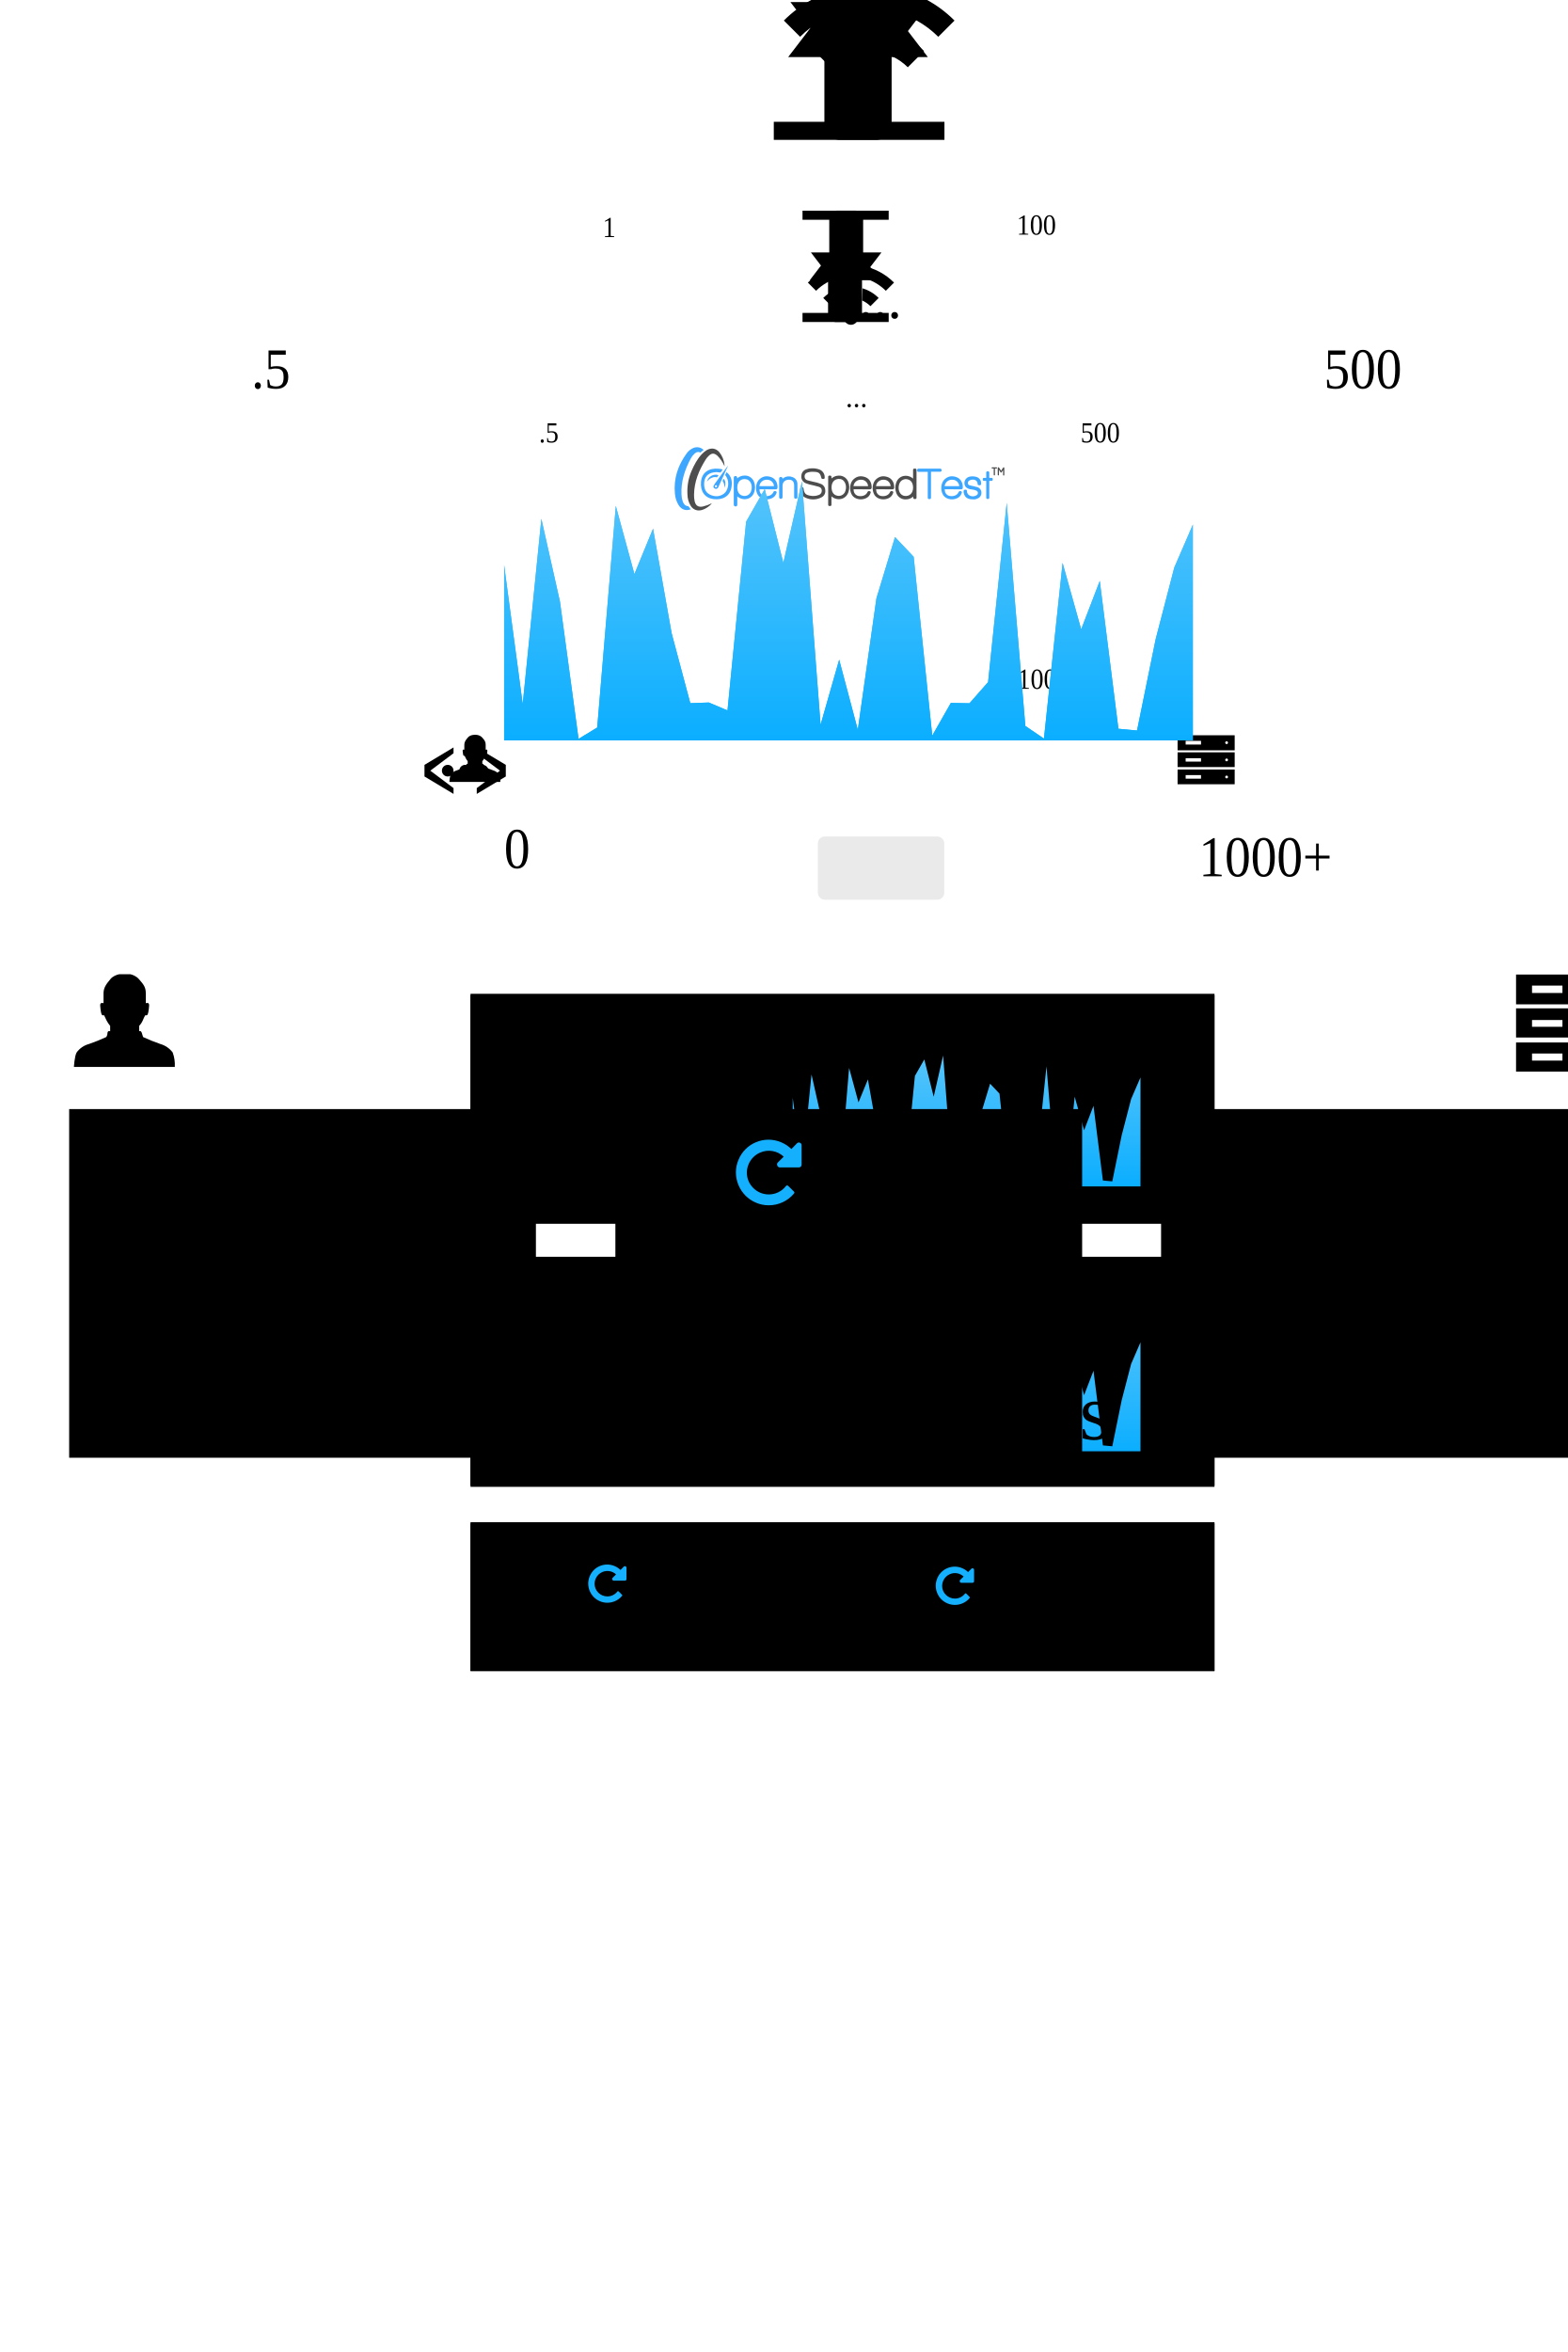
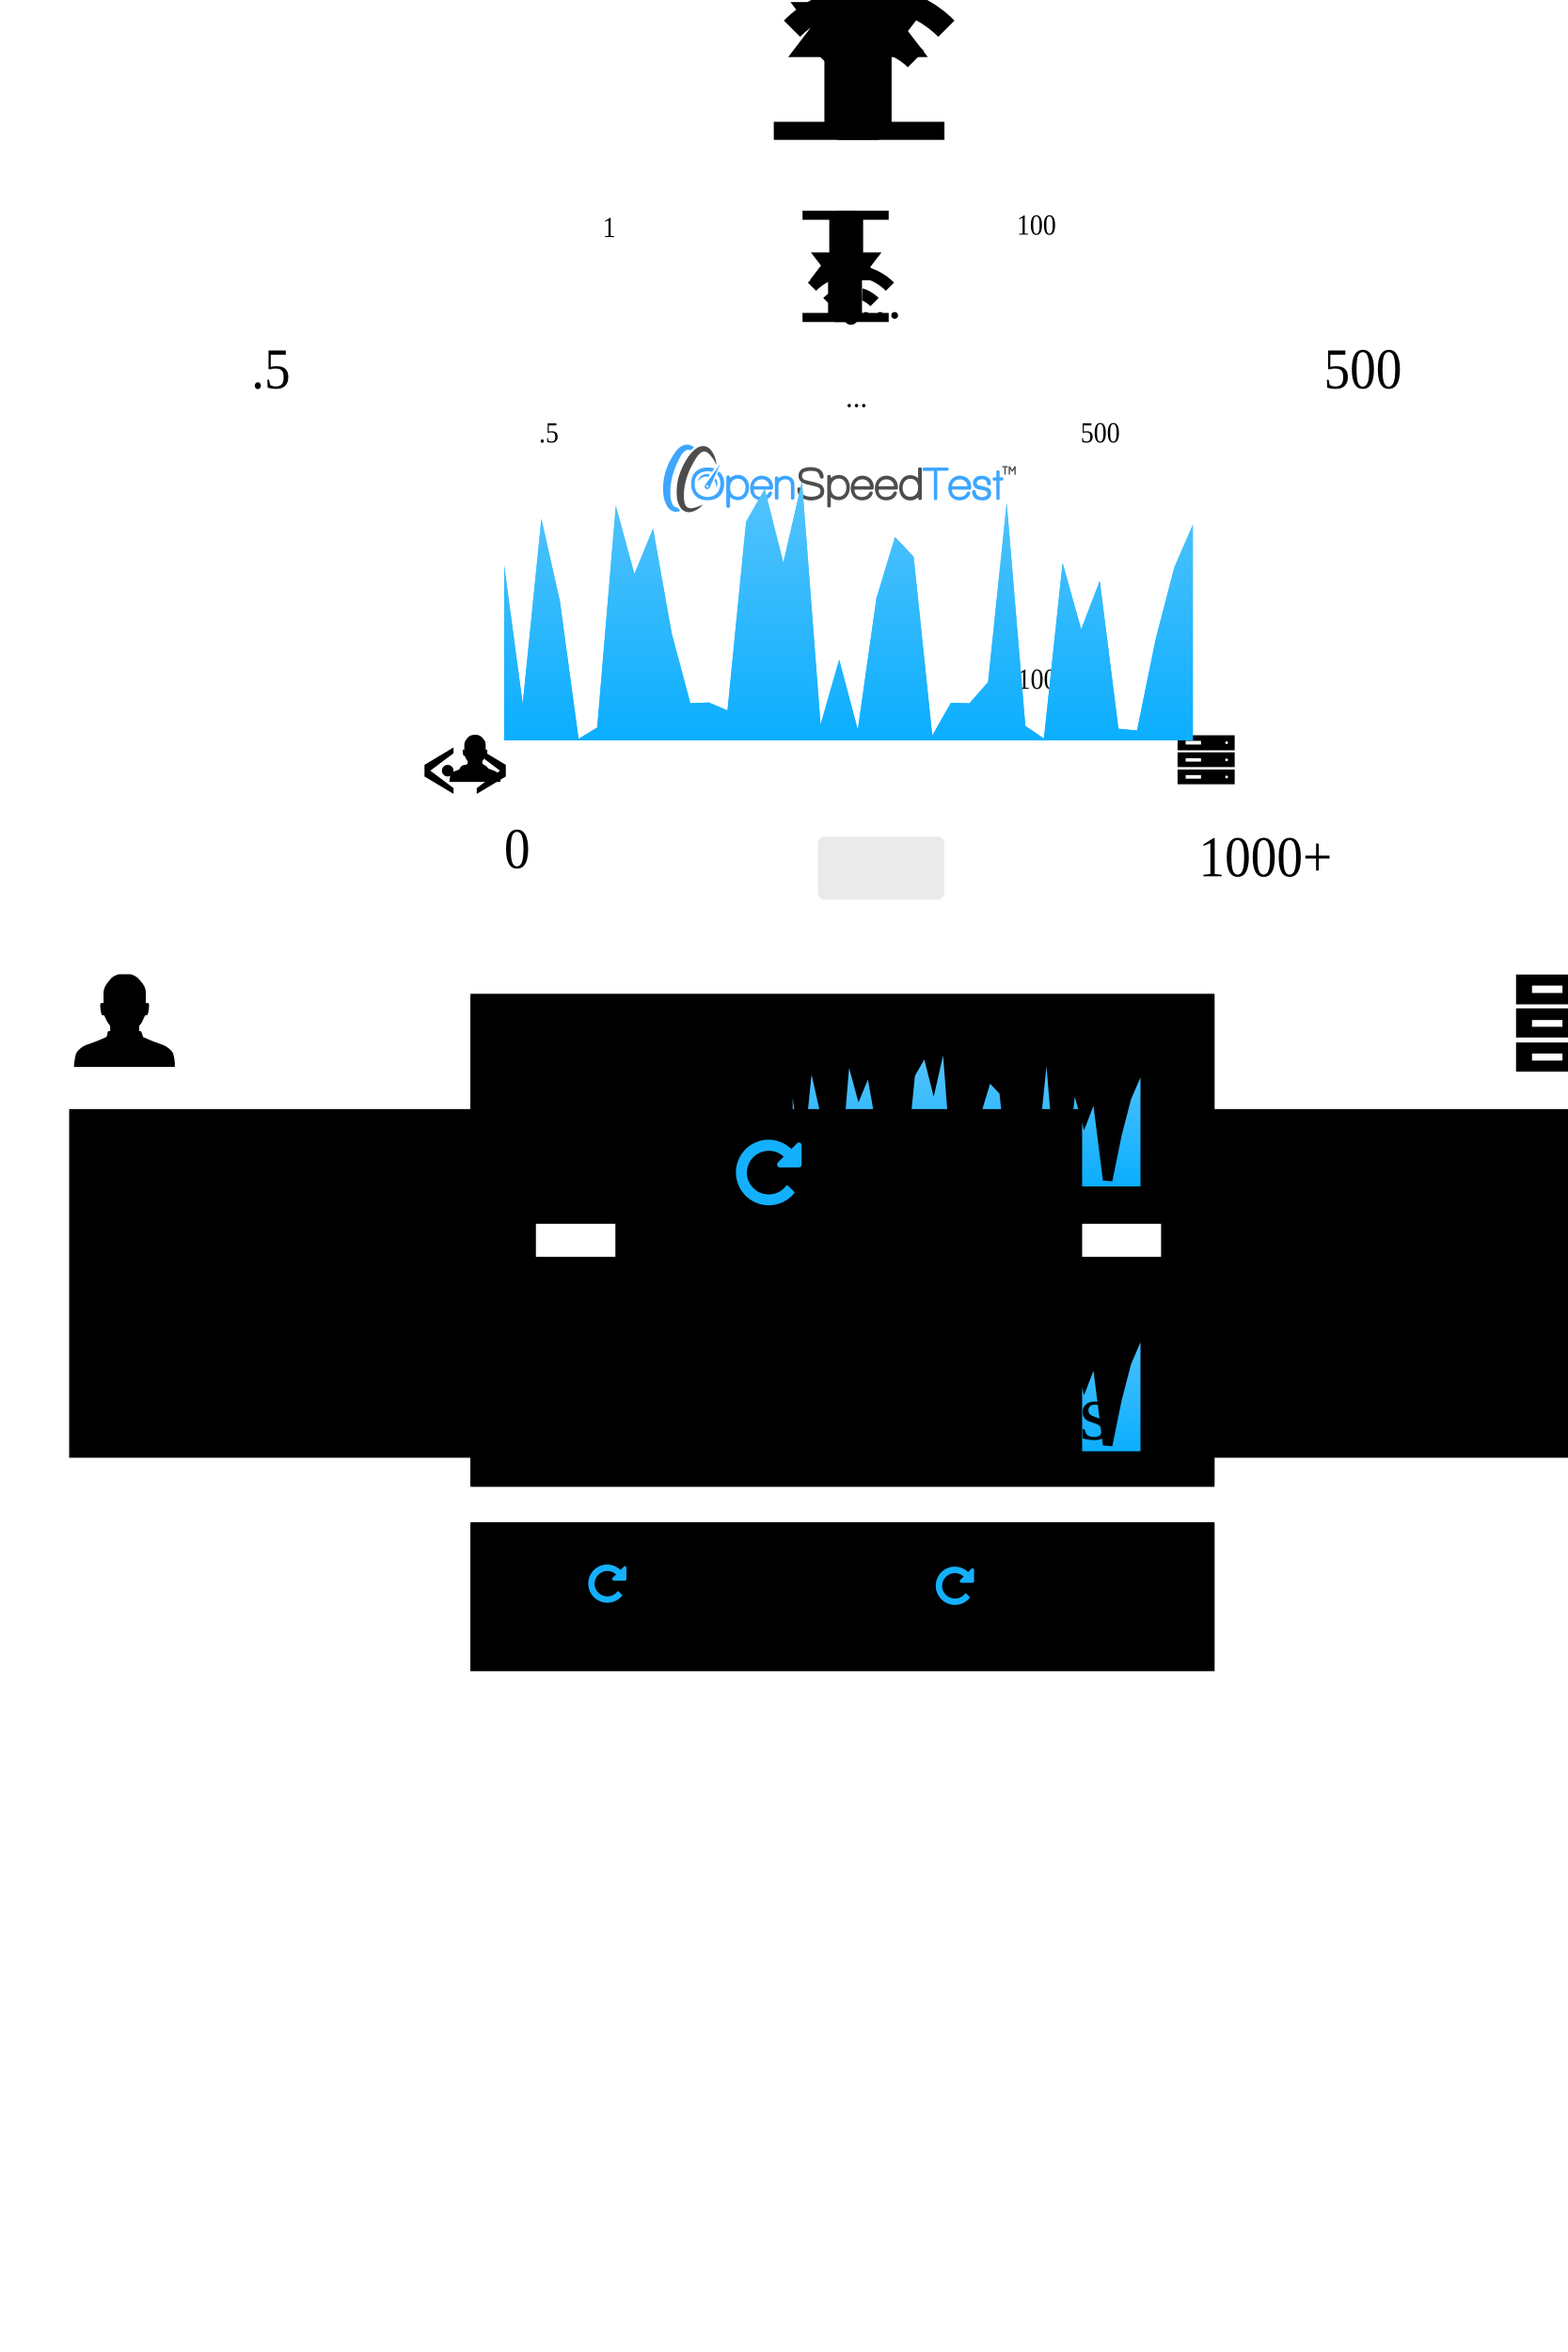
<svg xmlns="http://www.w3.org/2000/svg" xmlns:xlink="http://www.w3.org/1999/xlink" version="1.1" id="OpenSpeedtest" class="openSpeedtestApp" width="300" height="450">
  <defs id="defs122">
    <linearGradient xlink:href="#gradient" id="linearGradient1" x1="0" y1="1.794" x2="0" y2="81.524" gradientTransform="scale(1.630487,0.6133138)" gradientUnits="userSpaceOnUse" />
    <linearGradient xlink:href="#gradient" id="linearGradient2" x1="0" y1="1.794" x2="0" y2="81.524" gradientTransform="scale(1.630487,0.6133138)" gradientUnits="userSpaceOnUse" />
    <linearGradient xlink:href="#gradient" id="linearGradient3" x1="0" y1="1.794" x2="0" y2="81.524" gradientTransform="scale(1.630487,0.6133138)" gradientUnits="userSpaceOnUse" />
    <linearGradient xlink:href="#gradient" id="linearGradient4" x1="0" y1="1.794" x2="0" y2="81.524" gradientTransform="scale(1.630487,0.6133138)" gradientUnits="userSpaceOnUse" />
  </defs>
  <symbol id="logo" viewBox="0 0 262.79 50.38">
    <a target="_blank" href="http://openspeedtest.com?ref=Self-Hosted-Intro&amp;run=5" id="a22">
      <g id="g22">
        <path d="M 39.77,15.17 A 27,27 0 0 0 34,6.71 c -2.49,-2.13 -4.33,-2.13 -6.68,0 a 15.2,15.2 0 0 0 -2.55,3.06 c -5.4,8.59 -9.17,17.68 -9.31,28 a 22.39,22.39 0 0 0 0.5,5.33 c 0.87,3.6 3.04,4.9 6.7,4.1 a 32.27,32.27 0 0 0 7,-2.56 c -1.78,2.63 -6.47,5.4 -9.38,5.68 A 7.44,7.44 0 0 1 12.82,46.7 17.59,17.59 0 0 1 10.2,37.54 41.31,41.31 0 0 1 13.42,19 C 15.55,14.1 18,9.41 21.66,5.51 a 18.35,18.35 0 0 1 3.91,-3.2 C 29.33,0.18 33,0.82 35.72,4.09 a 19.33,19.33 0 0 1 4,9.94 z" style="fill:#4d4d4d" id="path1" />
        <path d="M 12.93,49.4 C 9.16,51 5.47,49.76 3.2,46.2 A 20.53,20.53 0 0 1 0.21,37 C -0.92,25.11 2.56,14.6 9.45,5.08 a 12.69,12.69 0 0 1 5.61,-4.55 7.51,7.51 0 0 1 7.31,1 5.17,5.17 0 0 1 0.71,0.71 14.47,14.47 0 0 0 -2.55,2.06 C 18.32,3.02 16.69,4.44 15.77,5.22 a 14.34,14.34 0 0 0 -3,3.91 C 8,18.08 4.9,27.52 5.47,37.89 a 17.58,17.58 0 0 0 1,5.4 c 0.71,1.85 1.71,3.48 4.48,3.77 0.2,0 1.05,1.63 1.98,2.34 z" style="fill:#3da6ff" id="path2" />
        <path d="m 109.31,16.8 a 16.31,16.31 0 0 1 6,0.92 6.55,6.55 0 0 1 4.3,6.28 c 0,0.78 -0.15,1.28 -1,1.28 -0.85,0 -1.42,0.14 -1.7,-0.92 -0.86,-3.77 -2.13,-4.69 -6,-4.76 a 12.92,12.92 0 0 0 -5,0.57 3,3 0 0 0 -2.34,3.19 3,3 0 0 0 2.43,3.03 c 2.48,0.71 4.9,1.21 7.39,1.77 a 22,22 0 0 1 2.77,0.93 5.47,5.47 0 0 1 3.9,5.25 5.44,5.44 0 0 1 -3.34,5.76 14,14 0 0 1 -12.35,0.14 c -3,-1.28 -4.12,-3.84 -4.27,-7 0,-0.93 0.36,-1.35 1.28,-1.35 0.92,0 1.35,0.28 1.42,1.21 0.43,3.76 1.64,4.9 5.4,5.54 a 11.78,11.78 0 0 0 6.61,-0.57 3.45,3.45 0 0 0 2.48,-3.48 c 0,-1.64 -0.78,-2.63 -2.63,-3.13 -2.34,-0.71 -4.83,-1.21 -7.17,-1.77 a 22.21,22.21 0 0 1 -3,-1 5.61,5.61 0 0 1 -3.48,-6 5.55,5.55 0 0 1 4.26,-5.19 11.35,11.35 0 0 1 4.04,-0.7 z" style="fill:#4d4d4d" id="path3" />
        <path d="m 237.65,41.52 c -3.84,0 -6,-1.35 -6.89,-4.05 a 5.87,5.87 0 0 1 -0.43,-2.2 c 0,-0.86 0.36,-1.42 1.28,-1.42 0.92,0 1.39,0.07 1.39,1.15 0,3.55 4.41,5.26 7.53,3.34 a 2,2 0 0 0 1.21,-1.92 2,2 0 0 0 -1.35,-1.84 c -1.49,-0.79 -3.2,-0.79 -4.9,-1.14 -3.2,-0.71 -4.76,-2.56 -4.48,-5.61 a 5.37,5.37 0 0 1 4.69,-4.48 10.83,10.83 0 0 1 4.76,0.29 5.24,5.24 0 0 1 3.84,5.54 c -0.08,0.78 -0.43,1.13 -1.14,1.13 -0.71,0 -1.63,-0.07 -1.63,-0.92 0.07,-3.34 -3.56,-4.4 -6.33,-3 a 2.31,2.31 0 0 0 -1.49,2.34 c 0.07,1.14 0.93,1.49 1.78,1.71 1.85,0.49 3.83,0.78 5.68,1.35 a 4.49,4.49 0 0 1 3.34,4.54 4.62,4.62 0 0 1 -3.13,4.55 6,6 0 0 1 -3.73,0.64 z" style="fill:#3da6ff" id="path4" />
        <path d="M 35,22.27 33.74,24 c -2.35,-0.78 -5.83,0.43 -8,3.48 A 7.15,7.15 0 0 1 35,22.27 Z" style="fill:#3da6ff" id="path5" />
        <path d="m 39.56,32.35 a 7.75,7.75 0 0 0 -1.35,-5.54 l 0.85,-1.7 c 1.64,1.78 1.85,4.62 0.5,7.24 z" style="fill:#3da6ff" id="path6" />
        <path d="m 262.79,17.65 v 0 -0.85 c 0,-0.36 0,-0.71 -0.35,-0.78 -0.35,-0.07 -0.57,0.28 -0.78,0.5 -0.43,0.71 -0.93,1.42 -1.42,2.27 -0.57,-0.85 -1,-1.64 -1.5,-2.27 -0.14,-0.29 -0.35,-0.71 -0.78,-0.5 -0.43,0.21 -0.42,0.42 -0.42,0.78 V 22 a 0.53,0.53 0 0 0 0.49,0.5 v 0 a 0.53,0.53 0 0 0 0.5,-0.5 v -4 l 1.35,2.13 c 0.14,0.14 0.43,0.28 0.57,0 l 1.35,-1.85 v 3.84 a 0.53,0.53 0 0 0 0.5,0.49 v 0 a 0.53,0.53 0 0 0 0.49,-0.49 v -4.4 0 z" style="fill:#4d4d4d" id="path7" />
        <path d="m 256.54,16 h -3.41 a 0.53,0.53 0 0 0 -0.49,0.49 v 0 a 0.53,0.53 0 0 0 0.49,0.5 h 1.21 v 5 a 0.54,0.54 0 0 0 0.5,0.5 v 0 a 0.54,0.54 0 0 0 0.5,-0.5 v -5 h 1.2 a 0.53,0.53 0 0 0 0.5,-0.5 v 0 A 0.59,0.59 0 0 0 256.54,16 Z" style="fill:#4d4d4d" id="path8" />
        <path d="m 252.64,24.4 h -1.85 v -4.26 a 1,1 0 0 0 -0.92,-0.93 h -0.57 a 1,1 0 0 0 -0.93,0.93 v 4.26 h -1.84 a 0.94,0.94 0 0 0 -0.92,0.92 v 0.57 a 0.93,0.93 0 0 0 0.92,0.92 h 1.84 v 13.5 a 0.94,0.94 0 0 0 0.93,0.92 h 0.57 a 0.94,0.94 0 0 0 0.92,-0.92 v -13.5 h 1.85 a 0.94,0.94 0 0 0 0.92,-0.92 v -0.57 a 0.94,0.94 0 0 0 -0.92,-0.92 z" style="fill:#3da6ff" id="path9" />
        <path d="M 212.72,18 A 1,1 0 0 0 211.8,17.07 H 194.25 A 1,1 0 0 0 193.33,18 v 0.71 a 0.94,0.94 0 0 0 0.92,0.92 h 7.53 v 20.75 a 0.94,0.94 0 0 0 0.93,0.92 h 0.71 a 0.94,0.94 0 0 0 0.92,-0.92 V 19.5 h 7.53 a 0.94,0.94 0 0 0 0.92,-0.92 V 18 Z" style="fill:#3da6ff" id="path10" />
        <path d="M 190.06,39.31 Z" style="fill:#7c7c7c" id="path11" />
        <path d="m 190.06,18 v 7 c -4.4,-3.84 -11.43,-2.77 -13.49,3.34 a 11.48,11.48 0 0 0 0.07,8 7.72,7.72 0 0 0 7.53,5.26 8.84,8.84 0 0 0 6,-2.27 v 0 1 a 0.94,0.94 0 0 0 0.93,0.92 h 0.78 a 0.93,0.93 0 0 0 0.92,-0.92 V 18 a 0.94,0.94 0 0 0 -0.92,-0.93 H 191.1 A 0.92,0.92 0 0 0 190.06,18 Z m -6.82,20.81 a 4.79,4.79 0 0 1 -1.13,-0.29 c -3.06,-1.2 -4.41,-5.39 -3.06,-9.23 a 5.49,5.49 0 0 1 7.11,-3.55 c 2.48,0.71 3.9,3.12 3.9,6.53 0,4.35 -2.84,7.04 -6.82,6.55 z" style="fill:#4d4d4d" id="path12" />
        <path d="m 48.58,47.2 v 0 a 1.31,1.31 0 0 0 1.35,-1.35 v -6.68 c 4.4,3.84 11.43,2.77 13.49,-3.34 a 11.48,11.48 0 0 0 -0.07,-8 7.7,7.7 0 0 0 -7.52,-5.26 8.83,8.83 0 0 0 -6,2.28 v 0 -0.57 a 1.31,1.31 0 0 0 -1.35,-1.35 v 0 a 1.31,1.31 0 0 0 -1.35,1.35 v 21.5 a 1.42,1.42 0 0 0 1.45,1.42 z m 8.17,-21.74 a 6,6 0 0 1 1.13,0.29 c 3.06,1.21 4.41,5.4 3.06,9.23 a 5.47,5.47 0 0 1 -7.1,3.55 C 51.35,37.82 49.93,35.41 49.93,32 c 0,-4.33 2.77,-7.17 6.82,-6.54 z" style="fill:#3da6ff" id="path13" />
        <path d="m 228.06,33.56 c 1.21,0.07 1.64,-0.5 1.64,-1.63 0.07,-3.55 -1.64,-6.61 -4.55,-7.89 -3.41,-1.42 -6.68,-1.27 -9.66,1.28 -3.34,2.77 -3.91,9 -1.42,12.86 2.13,3.19 7,4.33 11.08,2.48 a 6.57,6.57 0 0 0 3.62,-4 c 0.29,-0.57 0.36,-1.28 -0.35,-1.5 a 1.51,1.51 0 0 0 -1.78,0.15 c -0.28,0.28 -0.35,0.71 -0.57,1 -1.13,2.06 -3.83,3.05 -6.74,2.56 a 4.77,4.77 0 0 1 -3.91,-4 10.21,10.21 0 0 1 -0.14,-1.35 z M 215.21,31 a 5.92,5.92 0 0 1 0.92,-2.55 v 0 a 5.81,5.81 0 0 1 5.26,-2.56 5.46,5.46 0 0 1 5.46,5.11 z" style="fill:#3da6ff" id="path14" />
        <path d="m 173.37,33.56 c 1.21,0.07 1.64,-0.5 1.64,-1.63 0.07,-3.55 -1.64,-6.61 -4.55,-7.89 -3.41,-1.42 -6.68,-1.27 -9.66,1.28 -3.34,2.77 -3.91,9 -1.42,12.86 2.13,3.19 7,4.33 11.08,2.48 a 6.57,6.57 0 0 0 3.62,-4 c 0.29,-0.57 0.36,-1.28 -0.35,-1.5 a 1.51,1.51 0 0 0 -1.78,0.15 c -0.28,0.28 -0.35,0.71 -0.57,1 -1.13,2.06 -3.83,3.05 -6.74,2.56 a 4.77,4.77 0 0 1 -3.91,-4 10.21,10.21 0 0 1 -0.14,-1.35 z M 160.52,31 a 5.92,5.92 0 0 1 0.92,-2.55 v 0 a 5.81,5.81 0 0 1 5.26,-2.56 5.46,5.46 0 0 1 5.46,5.11 z" style="fill:#4d4d4d" id="path15" />
        <path d="m 155.4,33.56 c 1.21,0.07 1.64,-0.5 1.64,-1.63 0.07,-3.55 -1.64,-6.61 -4.55,-7.89 -3.41,-1.42 -6.68,-1.27 -9.66,1.28 -3.34,2.77 -3.91,9 -1.42,12.86 2.13,3.19 7,4.33 11.08,2.48 a 6.57,6.57 0 0 0 3.62,-4 c 0.29,-0.57 0.36,-1.28 -0.35,-1.5 a 1.51,1.51 0 0 0 -1.78,0.15 c -0.28,0.28 -0.35,0.71 -0.57,1 -1.13,2.06 -3.83,3.05 -6.74,2.56 a 4.77,4.77 0 0 1 -3.91,-4 10.21,10.21 0 0 1 -0.14,-1.35 z M 142.55,31 a 5.92,5.92 0 0 1 0.92,-2.55 v 0 a 5.81,5.81 0 0 1 5.26,-2.56 5.49,5.49 0 0 1 5.47,5.11 z" style="fill:#4d4d4d" id="path16" />
        <path d="m 80.4,33.56 c 1.21,0.07 1.63,-0.5 1.63,-1.63 0.07,-3.55 -1.63,-6.61 -4.54,-7.89 -3.41,-1.42 -6.68,-1.27 -9.66,1.28 -3.34,2.77 -3.91,9 -1.42,12.86 2.13,3.19 7,4.33 11.08,2.48 a 6.6,6.6 0 0 0 3.62,-4 c 0.28,-0.57 0.36,-1.28 -0.36,-1.5 a 1.49,1.49 0 0 0 -1.77,0.15 c -0.28,0.28 -0.36,0.71 -0.57,1 -1.14,2.06 -3.83,3.05 -6.75,2.56 a 4.75,4.75 0 0 1 -3.9,-4 10.21,10.21 0 0 1 -0.14,-1.35 z M 67.54,31 a 5.88,5.88 0 0 1 0.93,-2.55 v 0 a 5.8,5.8 0 0 1 5.25,-2.56 5.46,5.46 0 0 1 5.47,5.11 z" style="fill:#3da6ff" id="path17" />
        <path d="M 97.87,29.51 A 5.77,5.77 0 0 0 94,23.83 a 7.7,7.7 0 0 0 -7,0.5 8.08,8.08 0 0 0 -1,0.85 V 25 a 1.35,1.35 0 1 0 -2.7,0 v 14.81 a 1.35,1.35 0 0 0 2.7,0 v -9.16 c 0.07,-3 2.2,-4.83 5.26,-4.76 2.7,0.07 4,1.63 4,4.76 v 8.88 c 0,0.92 0.15,1.49 1.28,1.49 1.13,0 1.35,-0.71 1.35,-1.49 -0.02,-3.27 0.05,-6.61 -0.02,-10.02 z" style="fill:#3da6ff" id="path18" />
        <path d="M 86,32.07 Z" style="fill:#3da6ff" id="path19" />
        <path d="m 45.38,31.22 c -1,8.66 -8.16,10.86 -14.13,10.15 C 23.65,40.52 20.38,34.7 21,27.74 c 0.57,-7.6 6.32,-11.3 13.92,-10.59 a 10.89,10.89 0 0 1 1.5,0.15 c 0.78,0.14 1.91,0.42 1.91,0.42 l -1.2,1.71 -0.43,0.71 -1.21,-0.07 A 9.87,9.87 0 0 0 31.39,20 c -5.11,0.78 -7.81,3.76 -7.88,9 -0.07,3.76 1,7 4.69,8.8 3.69,1.8 7.6,1.78 11.08,-0.78 3.48,-2.56 4.54,-9.09 2.13,-13.14 l -1.14,-1.77 1.14,-2.21 c 3.76,3.01 4.59,6.99 3.97,11.32 z" style="fill:#3da6ff" id="path20" />
        <path d="m 41.34,16.23 v 0 c -3.13,4.41 -6.25,8.74 -9.52,13.14 l -0.14,0.29 c -0.07,0.07 -0.07,0.14 -0.15,0.28 -0.92,1.28 -0.85,2.2 0.29,2.91 1.14,0.71 2.34,0.36 3,-1 2.28,-5 4.55,-10.09 6.89,-15.2 l 0.93,-2.06 z m -7.67,15.34 a 1,1 0 0 1 -0.72,0.36 0.83,0.83 0 0 1 -0.85,-0.85 1,1 0 0 1 0.85,-0.86 0.81,0.81 0 0 1 0.72,0.36 1.22,1.22 0 0 1 0,0.99 z" style="fill:#3da6ff" id="path21" />
        <path d="m 136.08,34.91 a 5.46,5.46 0 0 1 -7.1,3.55 c -2.48,-0.71 -3.91,-3.12 -3.91,-6.53 0,-4.41 2.77,-7.1 6.89,-6.61 a 4.75,4.75 0 0 1 1.14,0.29 c 2.9,1.28 4.33,5.54 2.98,9.3 z m 2.42,-7 a 7.72,7.72 0 0 0 -7.5,-5.29 8.85,8.85 0 0 0 -6,2.28 v -1.35 a 0.94,0.94 0 0 0 -0.92,-0.93 h -0.78 a 0.94,0.94 0 0 0 -0.92,0.93 v 22.37 a 0.93,0.93 0 0 0 0.92,0.92 h 0.78 A 0.93,0.93 0 0 0 125,45.92 v -6.75 c 4.41,3.84 11.44,2.77 13.5,-3.34 a 11.79,11.79 0 0 0 0,-7.95 z" style="fill:#4d4d4d" id="path22" />
      </g>
      <rect fill="transparent" x="0" y="0" width="265" height="60" id="rect22" />
    </a>
  </symbol>
  <symbol id="mainGaugebg" viewBox="0 0 295.93 270.18">
    <path fill="none" d="m 64.32,256.41 a 137,137 0 1 1 192.09,-24.8 l -0.07,0.09 a 134.45,134.45 0 0 1 -24.71,24.71" id="path23" />
  </symbol>
  <symbol id="mainGaugeBlue" viewBox="0 0 295.93 270.18">
    <path fill="none" d="m 64.32,256.41 a 137,137 0 1 1 192.09,-24.8 l -0.07,0.09 a 134.45,134.45 0 0 1 -24.71,24.71" id="path24" />
  </symbol>
  <symbol id="mainGaugeWhite" viewBox="0 0 295.93 270.18">
    <path fill="none" d="m 64.32,256.41 a 137,137 0 1 1 192.09,-24.8 l -0.07,0.09 a 134.45,134.45 0 0 1 -24.71,24.71" id="path25" />
  </symbol>
  <symbol id="oDoMeter" viewBox="0 0 295.93 270.18">
    <text transform="matrix(0.9,0,0,1,76.34,264.28)" id="text25">0</text>
    <text transform="matrix(0.9,0,0,1,23.81,164.6)" id="text26">.5</text>
    <text transform="matrix(0.9,0,0,1,50.01,80.11)" id="text27">1</text>
    <text transform="matrix(0.9,0,0,1,140.58,36.04)" id="text28">10</text>
    <text transform="matrix(0.9,0,0,1,220.43,79.11)" id="text29">100</text>
    <text transform="matrix(0.9,0,0,1,246.71,164.6)" id="text30">500</text>
    <text id="oDoTopSpeed" class="oDoTop-Speed" transform="matrix(0.9,0,0,1,220.71,265.99)">1000+</text>
    <text id="oDoLiveSpeed" class="oDoLive-Speed" transform="translate(150,150)">...</text>
    <text id="oDoLiveStatus" class="oDoLive-Status" transform="translate(151,170)" />
  </symbol>
  <symbol id="progressBar" viewBox="0 0 293.53 18.38">
    <defs id="defs33">
      <symbol id="personLeft" class="uiBg" viewBox="0 0 33.46 30.9">
        <path d="m 32.7,4.8 a 7.81,7.81 0 0 1 -4.1,2.8 61.42,61.42 0 0 0 -5.7,2.3 c 0,0 -0.1,0.3 -0.4,1.3 -0.3,1 -0.9,0.6 -0.9,0.6 v 1.8 a 6.15,6.15 0 0 1 1.2,1.8 14.72,14.72 0 0 0 0.8,1.7 h 0.5 c 0.5,0 0.7,1.9 0.8,3.2 0.1,1.3 -1.1,0.8 -1.1,0.8 v 3.2 c 0,1.9 -0.5,2.8 -2.3,4.8 -1.8,2 -4.7,1.8 -4.7,1.8 0,0 -3.1,0.1 -4.7,-1.8 -1.6,-1.9 -2.3,-3 -2.3,-4.8 v -3.2 c 0,0 -1.2,0.5 -1.1,-0.8 C 8.8,19 9,17.1 9.5,17.1 H 10 c 0,0 0.3,-0.6 0.8,-1.7 A 9.62,9.62 0 0 1 12,13.6 v -1.8 c 0,0 -0.8,0.4 -0.9,-0.6 A 2.26,2.26 0 0 0 10.7,9.9 61.42,61.42 0 0 0 5,7.6 7.41,7.41 0 0 1 0.9,4.8 C 0.2,3.6 0,0 0,0 h 33.4 a 11.7,11.7 0 0 1 -0.7,4.8 z" id="path30" />
      </symbol>
      <symbol id="progressElement" class="uiBg" viewBox="0 0 409.31 10.48">
        <line id="progressbg" class="progressbg" x1="5" y1="5" x2="405" y2="5" />
      </symbol>
      <symbol id="doc" class="uiBg" viewBox="0 0 36.8 31.6">
        <path d="m 0,31.6 v -9.7 h 36.8 v 9.7 z m 15.1,-6 H 5.2 V 28 h 9.9 z m 16.5,0.3 a 0.9,0.9 0 1 0 0.9,0.9 0.9,0.9 0 0 0 -0.9,-0.9 z" id="path31" />
        <path d="m 0,20.6 v -9.5 h 36.8 v 9.5 z m 15.1,-6 H 5.2 v 2.2 h 9.9 z m 16.5,0.2 a 0.9,0.9 0 1 0 0.9,0.9 0.9,0.9 0 0 0 -0.9,-0.9 z" id="path32" />
        <path d="M 0,9.5 V 0 H 36.8 V 9.5 Z M 15.1,3.6 H 5.2 v 2.3 h 9.9 z m 16.5,0.2 a 0.9,0.9 0 1 0 0.9,0.9 0.9,0.9 0 0 0 -0.9,-0.9 z" id="path33" />
      </symbol>
    </defs>
    <g id="Progress">
      <g id="g35">
        <use width="33.46" height="30.9" transform="matrix(0.57,0,0,-0.57,0,17.49)" xlink:href="#personLeft" id="use33" />
        <use width="409.31" height="10.48" transform="matrix(0.57,0,0,-0.57,28.35,13.39)" xlink:href="#progressElement" id="use34" />
        <use width="36.8" height="31.6" transform="matrix(0.58,0,0,-0.58,272.2,18.38)" xlink:href="#doc" id="use35" />
      </g>
    </g>
  </symbol>
  <symbol id="upSymbol" viewBox="0 0 32.21 41.62">
    <g id="g36">
      <path d="m 2.71,26 h 6.84 v 12.55 a 2.93,2.93 0 0 0 2.78,3.07 h 7.13 a 2.94,2.94 0 0 0 2.78,-3.07 V 26 h 6.84 L 15.89,8.8 Z" id="path35" />
      <rect width="32.21" height="3.41" id="rect35" x="0" y="0" />
    </g>
  </symbol>
  <symbol id="downSymbol" viewBox="0 0 32.21 41.62">
    <g id="g37">
      <path d="M 29.51,15.62 H 22.66 V 3.08 A 2.94,2.94 0 0 0 19.88,0 H 12.76 A 2.94,2.94 0 0 0 10,3.08 V 15.62 H 3.14 l 13.18,17.2 z" id="path36" />
      <rect y="38.21" width="32.21" height="3.41" id="rect36" x="0" />
    </g>
  </symbol>
  <symbol id="resultCard" viewBox="0 0 278.13 85.49">
    <g id="g38">
      <rect width="278.13" height="85.49" id="rect37" x="0" y="0" />
    </g>
  </symbol>
  <symbol id="resultCardMob" viewBox="0 0 88.1 65.79">
    <g id="g39">
      <rect width="88.1" height="65.79" id="rect38" x="0" y="0" />
    </g>
  </symbol>
  <symbol id="downloadRc1" viewBox="0 0 66.93 13.85">
    <g id="g40">
      <text transform="translate(0,10.52)" class="rtext" id="text39">DOWNLOAD</text>
    </g>
  </symbol>
  <symbol id="uploadRc2" viewBox="0 0 46.73 13.85">
    <g id="g41">
      <text transform="translate(0,10.52)" class="rtext" id="text40">UPLOAD</text>
    </g>
  </symbol>
  <symbol id="pingSymbol" viewBox="0 0 14.28 14.28">
    <g id="g42">
      <path d="M 13.92,0.64 A 0.55,0.55 0 0 0 13.27,0.77 L 12.06,2 a 7.21,7.21 0 0 0 -2.27,-1.48 7,7 0 0 0 -5.42,0 7,7 0 0 0 -3.8,3.8 7,7 0 0 0 0,5.54 7.23,7.23 0 0 0 1.52,2.28 7.25,7.25 0 0 0 2.28,1.53 6.89,6.89 0 0 0 2.77,0.56 7.12,7.12 0 0 0 5.5,-2.57 0.31,0.31 0 0 0 0.07,-0.21 0.23,0.23 0 0 0 -0.09,-0.19 L 11.35,10 A 0.36,0.36 0 0 0 11.11,9.91 0.27,0.27 0 0 0 10.9,10.02 4.61,4.61 0 0 1 9.23,11.39 4.68,4.68 0 0 1 7.14,11.87 4.75,4.75 0 0 1 3.78,10.48 4.84,4.84 0 0 1 2.76,9 4.68,4.68 0 0 1 2.38,7.15 4.63,4.63 0 0 1 2.76,5.3 4.74,4.74 0 0 1 5.3,2.76 4.72,4.72 0 0 1 10.39,3.66 L 9.1,4.94 A 0.54,0.54 0 0 0 9,5.58 0.56,0.56 0 0 0 9.52,6 h 4.17 A 0.61,0.61 0 0 0 14.11,5.83 0.57,0.57 0 0 0 14.28,5.41 V 1.19 A 0.56,0.56 0 0 0 13.92,0.64 Z" style="fill:#14b0fe" id="path41" />
    </g>
  </symbol>
  <symbol id="pingRc3" viewBox="0 0 28.43 13.85">
    <g id="g43">
      <text transform="translate(0,10.52)" class="rtext" id="text42">PING</text>
    </g>
  </symbol>
  <symbol id="jitterRc3" viewBox="0 0 39.95 13.85">
    <text class="rtext" transform="translate(0,9.64)" id="text43">JITTER</text>
  </symbol>
  <symbol id="downResultC1" viewBox="0 0 53.35 39.8">
    <text id="downResult" transform="translate(0,20.07)" class="rtextnum">---</text>
    <text x="0" y="35" class="rtextmbms" id="text44">Mbps</text>
  </symbol>
  <symbol id="upResultC2" viewBox="0 0 53.35 39.8">
    <text id="upRestxt" transform="translate(0,20.07)" class="rtextnum">---</text>
    <text x="0" y="36.09" class="rtextmbms" id="text45">Mbps</text>
  </symbol>
  <symbol id="pingResultC3" viewBox="0 0 40.01 39.79">
    <text transform="translate(0,20.07)" id="pingResult" class="rtextnum">--</text>
    <text x="0" y="35" class="rtextmbms" id="text46">ms</text>
  </symbol>
  <symbol id="jitterResultC3" viewBox="0 0 21.99 39.79">
    <text id="jitterDesk" transform="translate(2.33,20.07)" class="rtextnum">--</text>
    <text x="2" y="35" xml:space="preserve" class="rtextmbms" id="text47">ms</text>
  </symbol>
  <symbol style="fill:url(#linearGradient2)" id="graphc1" viewBox="0 0 200 100">
    <polygon points="7.03,8.17 10.54,23.8 14.05,49.71 17.57,47.57 21.08,5.73 24.59,18.61 28.11,10.03 31.62,29.77 35.14,42.97 38.65,42.85 42.16,44.34 45.68,8.71 49.19,2.56 52.7,16.48 56.22,1.1 59.73,47.04 63.24,34.75 66.76,48 70.27,23.19 73.78,11.62 77.3,15.34 80.81,49.09 84.32,42.92 87.84,42.99 91.35,38.99 94.86,5.15 98.38,47.27 101.89,49.66 105.41,16.49 108.92,29.03 112.43,19.89 115.95,47.8 119.46,48.13 122.97,30.92 126.49,17.38 130,9.27 130,50 0,50 0,16.91 3.51,43.13 " class="line" id="polygon47" style="fill:url(#linearGradient1)" />
  </symbol>
  <symbol style="fill:url(#linearGradient4)" id="graphc2" viewBox="0 0 200 100">
    <polygon points="7.03,8.17 10.54,23.8 14.05,49.71 17.57,47.57 21.08,5.73 24.59,18.61 28.11,10.03 31.62,29.77 35.14,42.97 38.65,42.85 42.16,44.34 45.68,8.71 49.19,2.56 52.7,16.48 56.22,1.1 59.73,47.04 63.24,34.75 66.76,48 70.27,23.19 73.78,11.62 77.3,15.34 80.81,49.09 84.32,42.92 87.84,42.99 91.35,38.99 94.86,5.15 98.38,47.27 101.89,49.66 105.41,16.49 108.92,29.03 112.43,19.89 115.95,47.8 119.46,48.13 122.97,30.92 126.49,17.38 130,9.27 130,50 0,50 0,16.91 3.51,43.13 " class="line2" id="polygon48" style="fill:url(#linearGradient3)" />
  </symbol>
  <symbol id="jitterMob" viewBox="0 0 58.1 35.77">
    <text id="pingMobres" transform="translate(11.07,18.05)" class="rtextnum">--</text>
    <text x="-8" y="33.46" class="rtextmbms" id="text48">Jitter</text>
    <text id="JitterResultMon" x="17" y="33.46" class="jitter-Mob">--</text>
    <text id="JitterResultms" x="36" y="33.46" class="rtextmbms">ms</text>
  </symbol>
  <symbol id="settings" viewBox="0 0 100 125">
    <rect fill="transparent" x="0" y="25" width="100" height="50" id="rect48" />
    <path d="M 36.43,29.64 9.29,50 36.43,70.36 v 6.78 L 2.5,56.79 V 43.21 L 36.43,22.86 Z" id="path48" />
    <path d="M 63.57,70.36 90.71,50 63.57,29.64 V 22.86 L 97.5,43.21 V 56.79 L 63.57,77.14 Z" id="path49" />
    <circle cx="29.64" cy="50" r="6.79" id="circle49" />
    <circle cx="50" cy="50" r="6.79" id="circle50" />
    <circle cx="70.36" cy="50" r="6.79" id="circle51" />
  </symbol>
  <symbol id="playButton" style="fill:#eaeaea" viewBox="0 0 191.255 191.255">
    <rect width="180" height="90" rx="10" ry="10" class="startButton" id="rect51" x="0" y="0" />
    <text class="buttonTxt" x="90" y="60" id="text51">Start</text>
  </symbol>
  <symbol id="introProgress" viewBox="0 0 409.31 10.48">
    <line x1="5" y1="5" x2="405" y2="5" id="line51" />
  </symbol>
  <symbol id="ConnectError" viewBox="0 0 489.6 489.6">
    <a target="_blank" href="https://openspeedtest.com/FAQ.php?ref=NetworkError" id="a56">
      <g id="g56">
        <g id="g54">
          <path d="m 179.6,235.6 c -33.7,10.3 -65.5,28.5 -92.2,55.1 l 46.6,46.6 c 13.9,-13.9 30.1,-24.8 47.6,-32.5 z" id="path51" />
          <path d="M 175.8,109 C 111.3,122 49.9,153.4 0,203.3 l 46.6,46.6 C 84.1,212.4 129.7,188 177.8,176.2 Z" id="path52" />
          <path d="m 313.8,109 -2,67.3 c 48.1,11.8 93.7,36.2 131.2,73.7 l 46.6,-46.6 C 439.8,153.4 378.3,122 313.8,109 Z" id="path53" />
          <path d="m 307.9,304.8 c 17.5,7.7 33.7,18.6 47.7,32.6 l 46.6,-46.6 C 375.6,264.2 343.7,245.9 310,235.6 Z" id="path54" />
        </g>
        <circle cx="244.8" cy="403.2" r="40" id="circle54" />
        <g id="g55">
          <path d="m 260.6,330.4 h -31.7 c -8.3,0 -15.1,-6.6 -15.3,-14.9 L 206,62.2 c -0.3,-8.6 6.7,-15.8 15.3,-15.8 h 47 c 8.6,0 15.6,7.1 15.3,15.8 l -7.7,253.3 c -0.2,8.3 -7,14.9 -15.3,14.9 z" id="path55" />
        </g>
      </g>
    </a>
  </symbol>
  <symbol class="Your-IP" viewBox="0 0 300 299.12" id="symbol56">
    <text id="YourIP" transform="matrix(0.8,0,0,0.8,140,228)">SpeedTest by OpenSpeedTest™️</text>
  </symbol>
  <symbol id="light" viewBox="0 0 512 512">
    <g id="g64">
      <path d="m 256,108.936 c -81.091,0 -147.064,65.973 -147.064,147.064 0,81.091 65.973,147.064 147.064,147.064 81.091,0 147.064,-65.973 147.064,-147.064 0,-81.091 -65.973,-147.064 -147.064,-147.064 z m 0,261.447 c -63.071,0 -114.383,-51.312 -114.383,-114.383 0,-63.071 51.312,-114.383 114.383,-114.383 63.071,0 114.383,51.312 114.383,114.383 0,63.071 -51.312,114.383 -114.383,114.383 z" id="path56" />
      <path d="m 256,83.708 c 9.024,0 16.34,-7.316 16.34,-16.34 V 16.34 C 272.34,7.316 265.024,0 256,0 246.976,0 239.66,7.316 239.66,16.34 v 51.027 c 0,9.024 7.316,16.341 16.34,16.341 z" id="path57" />
      <path d="m 256,428.292 c -9.024,0 -16.34,7.316 -16.34,16.34 v 51.027 c 0,9.024 7.316,16.34 16.34,16.34 9.024,0 16.34,-7.316 16.34,-16.34 v -51.027 c 0,-9.023 -7.316,-16.34 -16.34,-16.34 z" id="path58" />
      <path d="m 111.062,134.171 c 6.38,6.381 16.727,6.381 23.109,0 6.381,-6.38 6.381,-16.727 0,-23.109 L 98.089,74.981 c -6.38,-6.381 -16.727,-6.381 -23.109,0 -6.381,6.38 -6.381,16.727 0,23.109 z" id="path59" />
      <path d="m 400.938,377.829 c -6.38,-6.381 -16.727,-6.38 -23.109,0 -6.381,6.38 -6.381,16.727 0,23.109 l 36.081,36.082 c 6.38,6.382 16.727,6.382 23.109,0 6.382,-6.38 6.382,-16.727 0,-23.109 z" id="path60" />
      <path d="m 83.708,256 c 0,-9.024 -7.316,-16.34 -16.34,-16.34 H 16.34 C 7.316,239.66 0,246.976 0,256 c 0,9.024 7.316,16.34 16.34,16.34 h 51.027 c 9.024,0 16.341,-7.316 16.341,-16.34 z" id="path61" />
      <path d="m 495.66,239.66 h -51.027 c -9.024,0 -16.34,7.316 -16.34,16.34 0,9.024 7.316,16.34 16.34,16.34 h 51.027 c 9.024,0 16.34,-7.316 16.34,-16.34 0,-9.024 -7.316,-16.34 -16.34,-16.34 z" id="path62" />
      <path d="m 111.062,377.829 -36.081,36.082 c -6.381,6.382 -6.381,16.727 0,23.109 6.38,6.382 16.727,6.383 23.109,0 l 36.081,-36.082 c 6.381,-6.381 6.381,-16.727 0,-23.109 -6.381,-6.382 -16.728,-6.382 -23.109,0 z" id="path63" />
      <path d="m 400.938,134.171 36.081,-36.082 c 6.382,-6.381 6.382,-16.727 0,-23.109 -6.38,-6.381 -16.727,-6.381 -23.109,0 l -36.081,36.082 c -6.381,6.381 -6.381,16.727 0,23.109 6.381,6.381 16.728,6.382 23.109,0 z" id="path64" />
    </g>
    <rect fill="none" width="512" cursor="pointer" pointer-events="visible" height="512" id="rect64" x="0" y="0" />
  </symbol>
  <symbol id="dark" viewBox="0 0 1024 1024">
    <path d="m 524.8,938.667 h -4.267 A 439.893,439.893 0 0 1 207.36,804.267 446.293,446.293 0 0 1 196.267,206.933 432.213,432.213 0 0 1 366.933,90.027 42.667,42.667 0 0 1 412.16,99.413 42.667,42.667 0 0 1 422.4,142.08 358.4,358.4 0 0 0 505.173,517.973 361.387,361.387 0 0 0 881.92,600.747 a 42.667,42.667 0 0 1 54.187,55.04 433.493,433.493 0 0 1 -99.84,154.88 438.613,438.613 0 0 1 -311.467,128 z" id="path65" />
  </symbol>
  <a id="resultsData" style="display:inline" transform="translate(12.22031,-130.2807)">
    <svg class="Desktop" viewBox="0 0 586 346" version="1.1" id="svg101" width="100%" height="100%" style="display:inline">
      <g id="UI-Desk" style="display:inline" transform="translate(143.1092,-32.29333)">
        <use id="mainGaugebg-Desk" class="main-Gaugebg" xlink:href="#mainGaugebg" x="10.28" y="36.11" width="273.94" height="245.39" />
        <use id="mainGaugeBlue-Desk" class="main-GaugeBlue" xlink:href="#mainGaugeBlue" x="10.28" y="36.11" width="273.94" height="245.39" />
        <use id="mainGaugeWhite-Desk" class="main-GaugeWhite" xlink:href="#mainGaugeWhite" x="10.28" y="36.11" width="273.94" height="245.39" />
        <use xlink:href="#resultCard" class="Cards" x="307.4" y="31" width="278.1" height="85.5" id="use65" transform="translate(-298.5056,360.6642)">
          </use>
        <use xlink:href="#resultCard" class="Cards" x="307.4" y="129.3" width="278.1" height="85.5" id="use66" transform="translate(-298.5056,360.6642)">
          </use>
        <use xlink:href="#resultCard" class="Cards" x="307.4" y="228.5" width="278.1" height="85.5" id="use67" transform="translate(-298.5056,360.6642)">
          </use>
        <use id="downSymbolDesk" xlink:href="#downSymbol" class="Desktop" x="133" y="99" width="32.21" height="41.62" />
        <use id="upSymbolDesk" xlink:href="#upSymbol" class="Desktop" x="133" y="99" width="32.21" height="41.62" />
        <use id="ConnectErrorDesk" xlink:href="#ConnectError" class="ConnectError" x="135" y="107.8" width="32.21" height="41.62" />
        <use class="oDo-Meter" xlink:href="#oDoMeter" x="10.28" y="36.11" width="273.94" height="245.39" id="use68" />
        <use xlink:href="#progressBar" x="1" y="295" width="293.53" height="18.38" id="use69" />
        <use id="progressStatus-Desk" class="intro-Progress" xlink:href="#introProgress" x="29" y="295" width="234" height="21" />
        <use xlink:href="#downloadRc1" x="335.05" y="50.28" width="67" height="16" id="use70" transform="translate(-298.5056,360.6642)">
          </use>
        <use xlink:href="#uploadRc2" x="345.33" y="145.2" width="47" height="16" id="use71" transform="translate(-298.5056,360.6642)">
          </use>
        <use xlink:href="#pingSymbol" x="351.4" y="243.8" width="14.3" height="14.4" id="use72" transform="translate(-298.5056,360.6642)" />
        <use xlink:href="#pingSymbol" x="481.3" y="244.6" width="14.33" height="14.4" id="use73" transform="translate(-298.5056,360.6642)" />
        <use xlink:href="#pingRc3" x="367.01" y="244.68" width="28" height="16" id="use74" transform="translate(-298.5056,360.6642)">
          </use>
        <use xlink:href="#jitterRc3" x="495.61" y="246.3" width="39.95" height="13.85" id="use75" transform="translate(-298.5056,360.6642)">
          </use>
        <use xlink:href="#upSymbol" class="Symbol" x="329" y="146.5" width="11.8" height="13.9" id="use76" transform="translate(-298.5056,360.6642)" />
        <use xlink:href="#downSymbol" class="Symbol" x="318.7" y="51.9" width="11.8" height="13.8" id="use77" transform="translate(-298.5056,360.6642)" />
        <use xlink:href="#graphc2" x="427.84" y="134" width="200" height="135" id="use78" transform="translate(-298.5056,360.6642)">
          </use>
        <use xlink:href="#graphc1" x="427.84" y="35" width="200" height="135" id="use79" transform="translate(-298.5056,360.6642)">
          </use>
        <use xlink:href="#downResultC1" x="298" y="67.21" width="200" height="45.1" id="use80" transform="translate(-298.5056,360.6642)">
          </use>
        <use xlink:href="#upResultC2" x="298" y="162.13" width="200" height="45.1" id="use81" transform="translate(-298.5056,360.6642)">
          </use>
        <use xlink:href="#pingResultC3" x="303.73" y="261.55" width="200" height="45.1" id="use82" transform="translate(-298.5056,360.6642)">
          </use>
        <use xlink:href="#jitterResultC3" x="420.04" y="262.17" width="200" height="45.1" id="use83" transform="translate(-298.5056,360.6642)">
          </use>
      </g>
      <g id="intro-Desk" style="display:inline">
-         <use id="logo-Desk" xlink:href="#logo" x="35" y="140" width="222.8" height="50.22" transform="matrix(0.5530955,0,0,0.5530955,208.9547,75.61089)" />
+         <use id="logo-Desk" xlink:href="#logo" x="35" y="140" width="222.8" height="50.22" transform="matrix(0.5916218,0,0,0.5916218,203.2784,69.09271)" />
+         <use id="deskStart" class="deskStart" xlink:href="#mainGaugebg" x="10.28" y="36.11" width="273.94" height="245.39" transform="translate(140.64,-31.25333)" />
        <use xlink:href="#resultCard" class="Cards" x="307.4" y="31" width="278.1" height="85.5" id="use84" transform="translate(-155.3964,328.8621)" />
        <use xlink:href="#resultCard" class="Cards" x="307.4" y="228.5" width="278.1" height="85.5" id="use85" transform="translate(-155.3964,328.8621)" />
        <use xlink:href="#resultCard" class="Cards" x="307.4" y="129.3" width="278.1" height="85.5" id="use86" transform="translate(-155.3964,328.8621)" />
        <use xlink:href="#downloadRc1" x="335.05" y="50.28" width="67" height="16" id="use87" transform="translate(-155.3964,328.8621)">
          </use>
        <use xlink:href="#uploadRc2" x="345.33" y="145.2" width="47" height="16" id="use88" transform="translate(-155.3964,328.8621)">
          </use>
        <use xlink:href="#pingSymbol" x="351.4" y="243.8" width="14.3" height="14.4" id="use89" transform="translate(-155.3964,328.8621)" />
        <use xlink:href="#pingSymbol" x="481.3" y="244.6" width="14.33" height="14.4" id="use90" transform="translate(-155.3964,328.8621)" />
        <use xlink:href="#pingRc3" x="367.01" y="244.68" width="28" height="16" id="use91" transform="translate(-155.3964,328.8621)">
          </use>
        <use xlink:href="#jitterRc3" x="495.61" y="246.3" width="39.95" height="13.85" id="use92" transform="translate(-155.3964,328.8621)">
          </use>
        <use xlink:href="#upSymbol" class="Symbol" x="329" y="146.5" width="11.8" height="13.9" id="use93" transform="translate(-155.3964,328.8621)" />
        <use xlink:href="#downSymbol" class="Symbol" x="318.7" y="51.9" width="11.8" height="13.8" id="use94" transform="translate(-155.3964,328.8621)" />
        <use xlink:href="#graphc2" x="427.84" y="134" width="200" height="135" id="use95" transform="translate(-155.3964,328.8621)">
          </use>
        <use xlink:href="#graphc1" x="427.84" y="35" width="200" height="135" id="use96" transform="translate(-155.3964,328.8621)">
          </use>
        <use xlink:href="#downResultC1" x="298" y="67.21" width="200" height="45.1" id="use97" transform="translate(-155.3964,328.8621)">
          </use>
        <use xlink:href="#upResultC2" x="298" y="162.13" width="200" height="45.1" id="use98" transform="translate(-155.3964,328.8621)">
          </use>
        <use xlink:href="#pingResultC3" x="303.73" y="261.55" width="200" height="45.1" id="use99" transform="translate(-155.3964,328.8621)">
          </use>
        <use xlink:href="#jitterResultC3" x="420.04" y="262.17" width="200" height="45.1" id="use100" transform="translate(-155.3964,328.8621)">
          </use>
        <use id="startButtonDesk" class="startButton" xlink:href="#playButton" x="125" y="300.6" width="50.2" height="50.2" style="display:inline" transform="translate(156.8419)">
          </use>
        <use id="settingsDesk" class="Startsettings" xlink:href="#settings" x="100" y="260" width="100" height="40" style="display:inline">
          </use>
      </g>
    </svg>
    <svg class="Mobile" viewBox="0 0 295.9 363.3" version="1.1" id="svg119" width="100%" height="100%">
      <g id="UI-Mob">
        <use id="mainGaugebg-Mob" class="main-Gaugebg" xlink:href="#mainGaugebg" x="11.18" y="12" width="273.94" height="245.39" />
        <use id="mainGaugeBlue-Mob" class="main-GaugeBlue" xlink:href="#mainGaugeBlue" x="11.18" y="12" width="273.94" height="245.39" />
        <use id="mainGaugeWhite-Mob" class="main-GaugeWhite" xlink:href="#mainGaugeWhite" x="11.18" y="12" width="273.94" height="245.39" />
        <use xlink:href="#resultCardMob" class="Cards" x="1" y="297.52" width="88.1" height="65.8" id="use103">
          </use>
        <use xlink:href="#resultCardMob" class="Cards" x="104.1" y="297.52" width="88.1" height="65.8" id="use104">
          </use>
        <use xlink:href="#resultCardMob" class="Cards" x="207.1" y="297.52" width="88.1" height="65.8" id="use105">
          </use>
        <use id="upSymbolMob" xlink:href="#upSymbol" class="Mobile" x="134" y="73" width="32.21" height="41.62" />
        <use id="downSymbolMob" xlink:href="#downSymbol" class="Mobile" x="134" y="73" width="32.21" height="41.62" />
        <use id="ConnectErrorMob" xlink:href="#ConnectError" class="ConnectError" x="135.9" y="74.02" width="32.21" height="41.62" />
        <use class="oDo-Meter" xlink:href="#oDoMeter" x="11.18" y="12" width="273.94" height="245.39" id="use106" />
        <use xlink:href="#progressBar" x="1.9" y="272.08" width="293.53" height="18.38" id="use107" />
        <use id="progressStatus-Mob" class="intro-Progress" xlink:href="#introProgress" x="29" y="272" width="234.5" height="21.5" />
        <use xlink:href="#downloadRc1" x="22.36" y="301.63" width="60" height="15" id="use108">
          </use>
        <use xlink:href="#uploadRc2" x="237.51" y="301.64" width="42" height="15" id="use109">
          </use>
        <use xlink:href="#pingRc3" x="143.88" y="301.72" width="26" height="15" id="use110">
          </use>
        <use xlink:href="#upSymbol" class="Symbol" x="221.8" y="303.42" width="12.3" height="10.6" id="use111" />
        <use xlink:href="#downSymbol" class="Symbol" x="7.7" y="303.42" width="10.6" height="12.4" id="use112" />
        <use xlink:href="#pingSymbol" x="126.8" y="303.32" width="12.5" height="12.4" id="use113" />
        <use id="graphMob1" xlink:href="#graphc1" x="83.1" y="160.45" width="200" height="135">
          </use>
        <use id="graphMob2" xlink:href="#graphc2" x="83.1" y="160.45" width="200" height="135">
          </use>
        <use xlink:href="#jitterMob" x="71.14" y="317.65" width="200" height="45.1" id="use115">
          </use>
        <use xlink:href="#upResultC2" x="182" y="317.67" width="200" height="45.1" id="use116">
          </use>
        <use xlink:href="#downResultC1" x="-25" y="317.64" width="200" height="45.1" id="use117">
          </use>
      </g>
      <g id="intro-Mob" style="display:none">
        <use id="use118" xlink:href="#logo" x="38" y="110" width="218.8" height="50.22" />
        <use id="deskStartMob" class="deskStart" xlink:href="#mainGaugebg" x="11.18" y="12" width="273.94" height="245.39" />
        <use id="startButtonMob" class="startButton" xlink:href="#playButton" x="125" y="280" width="50.2" height="50.2">
          </use>
        <use id="settingsMob" class="Startsettings" xlink:href="#settings" x="100" y="240" width="100" height="40">
          </use>
        <use class="Mobile" id="ipMob" xlink:href="#YourIP" x="11" y="49" />
      </g>
    </svg>
  </a>
  <linearGradient id="gradient" x1="0" y1="0" x2="0" y2="1">
    <stop offset="0%" stop-color="#56c4fb" id="stop119" />
    <stop offset="100%" stop-color="#0baeff" id="stop120" />
  </linearGradient>
  <radialGradient id="RadialGradient1">
    <stop offset="0%" stop-color="#56c4fb" id="stop121" />
    <stop offset="100%" stop-color="#0baeff" id="stop122" />
  </radialGradient>
</svg>
